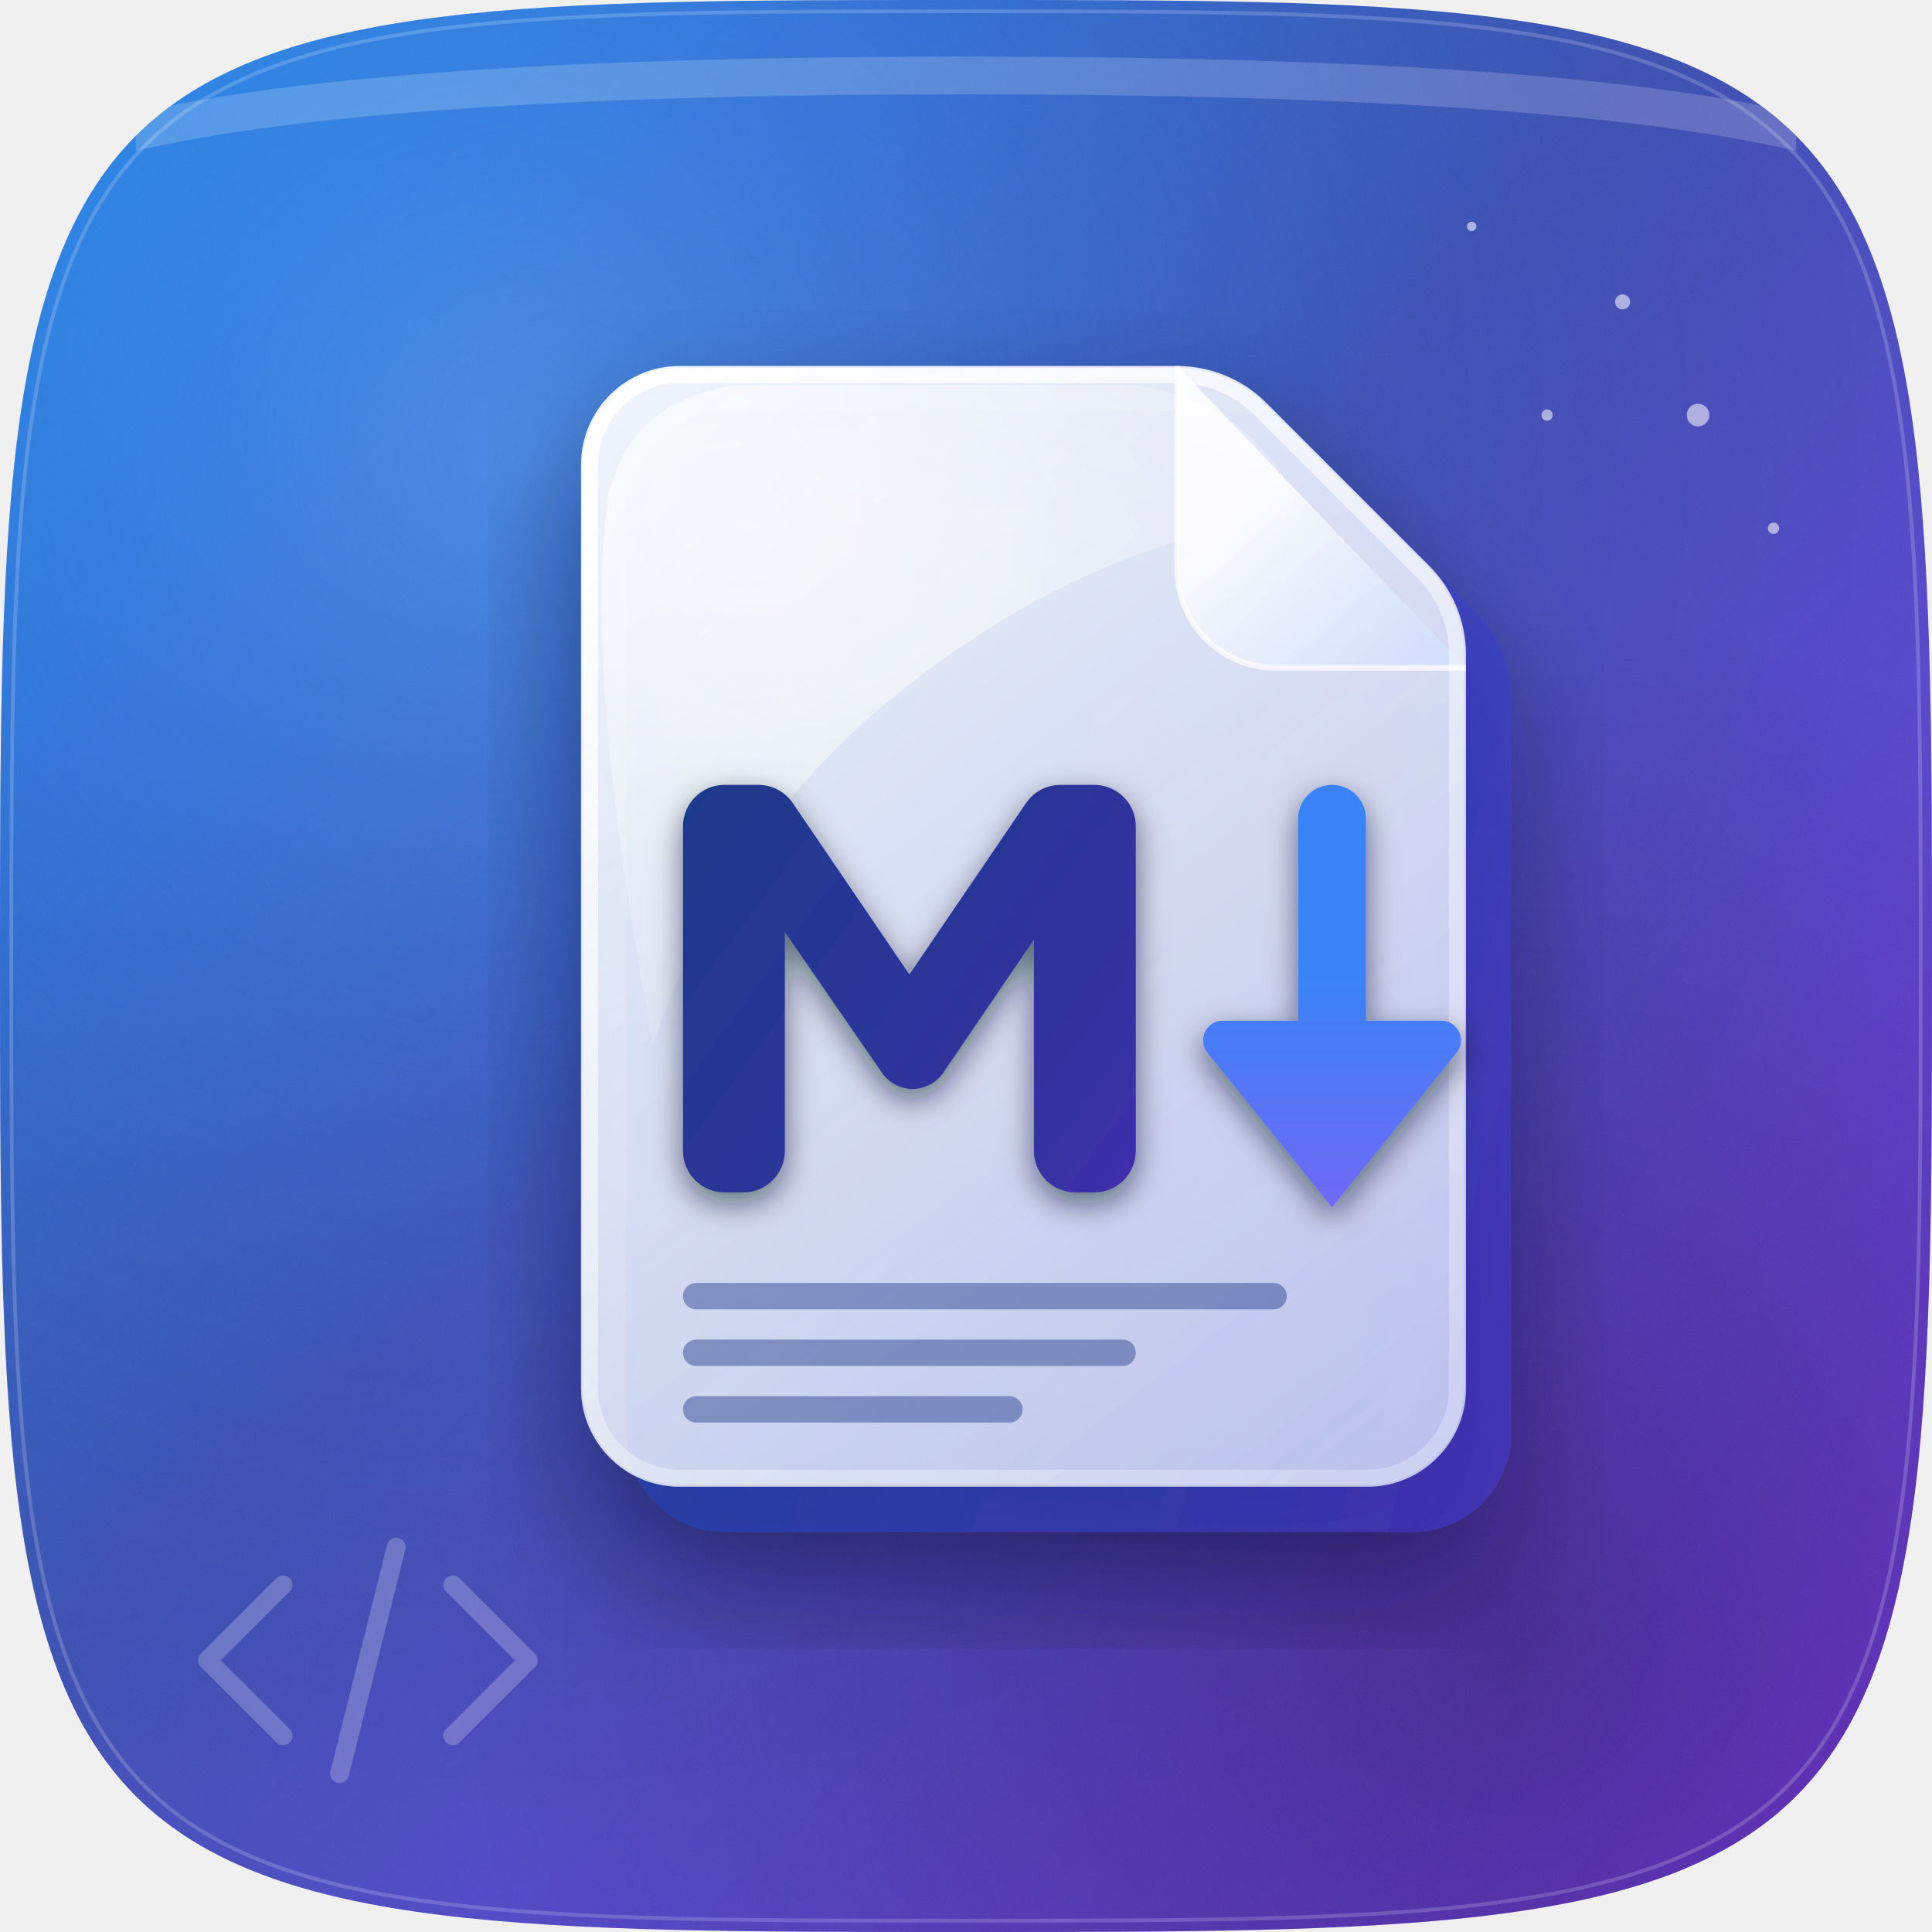
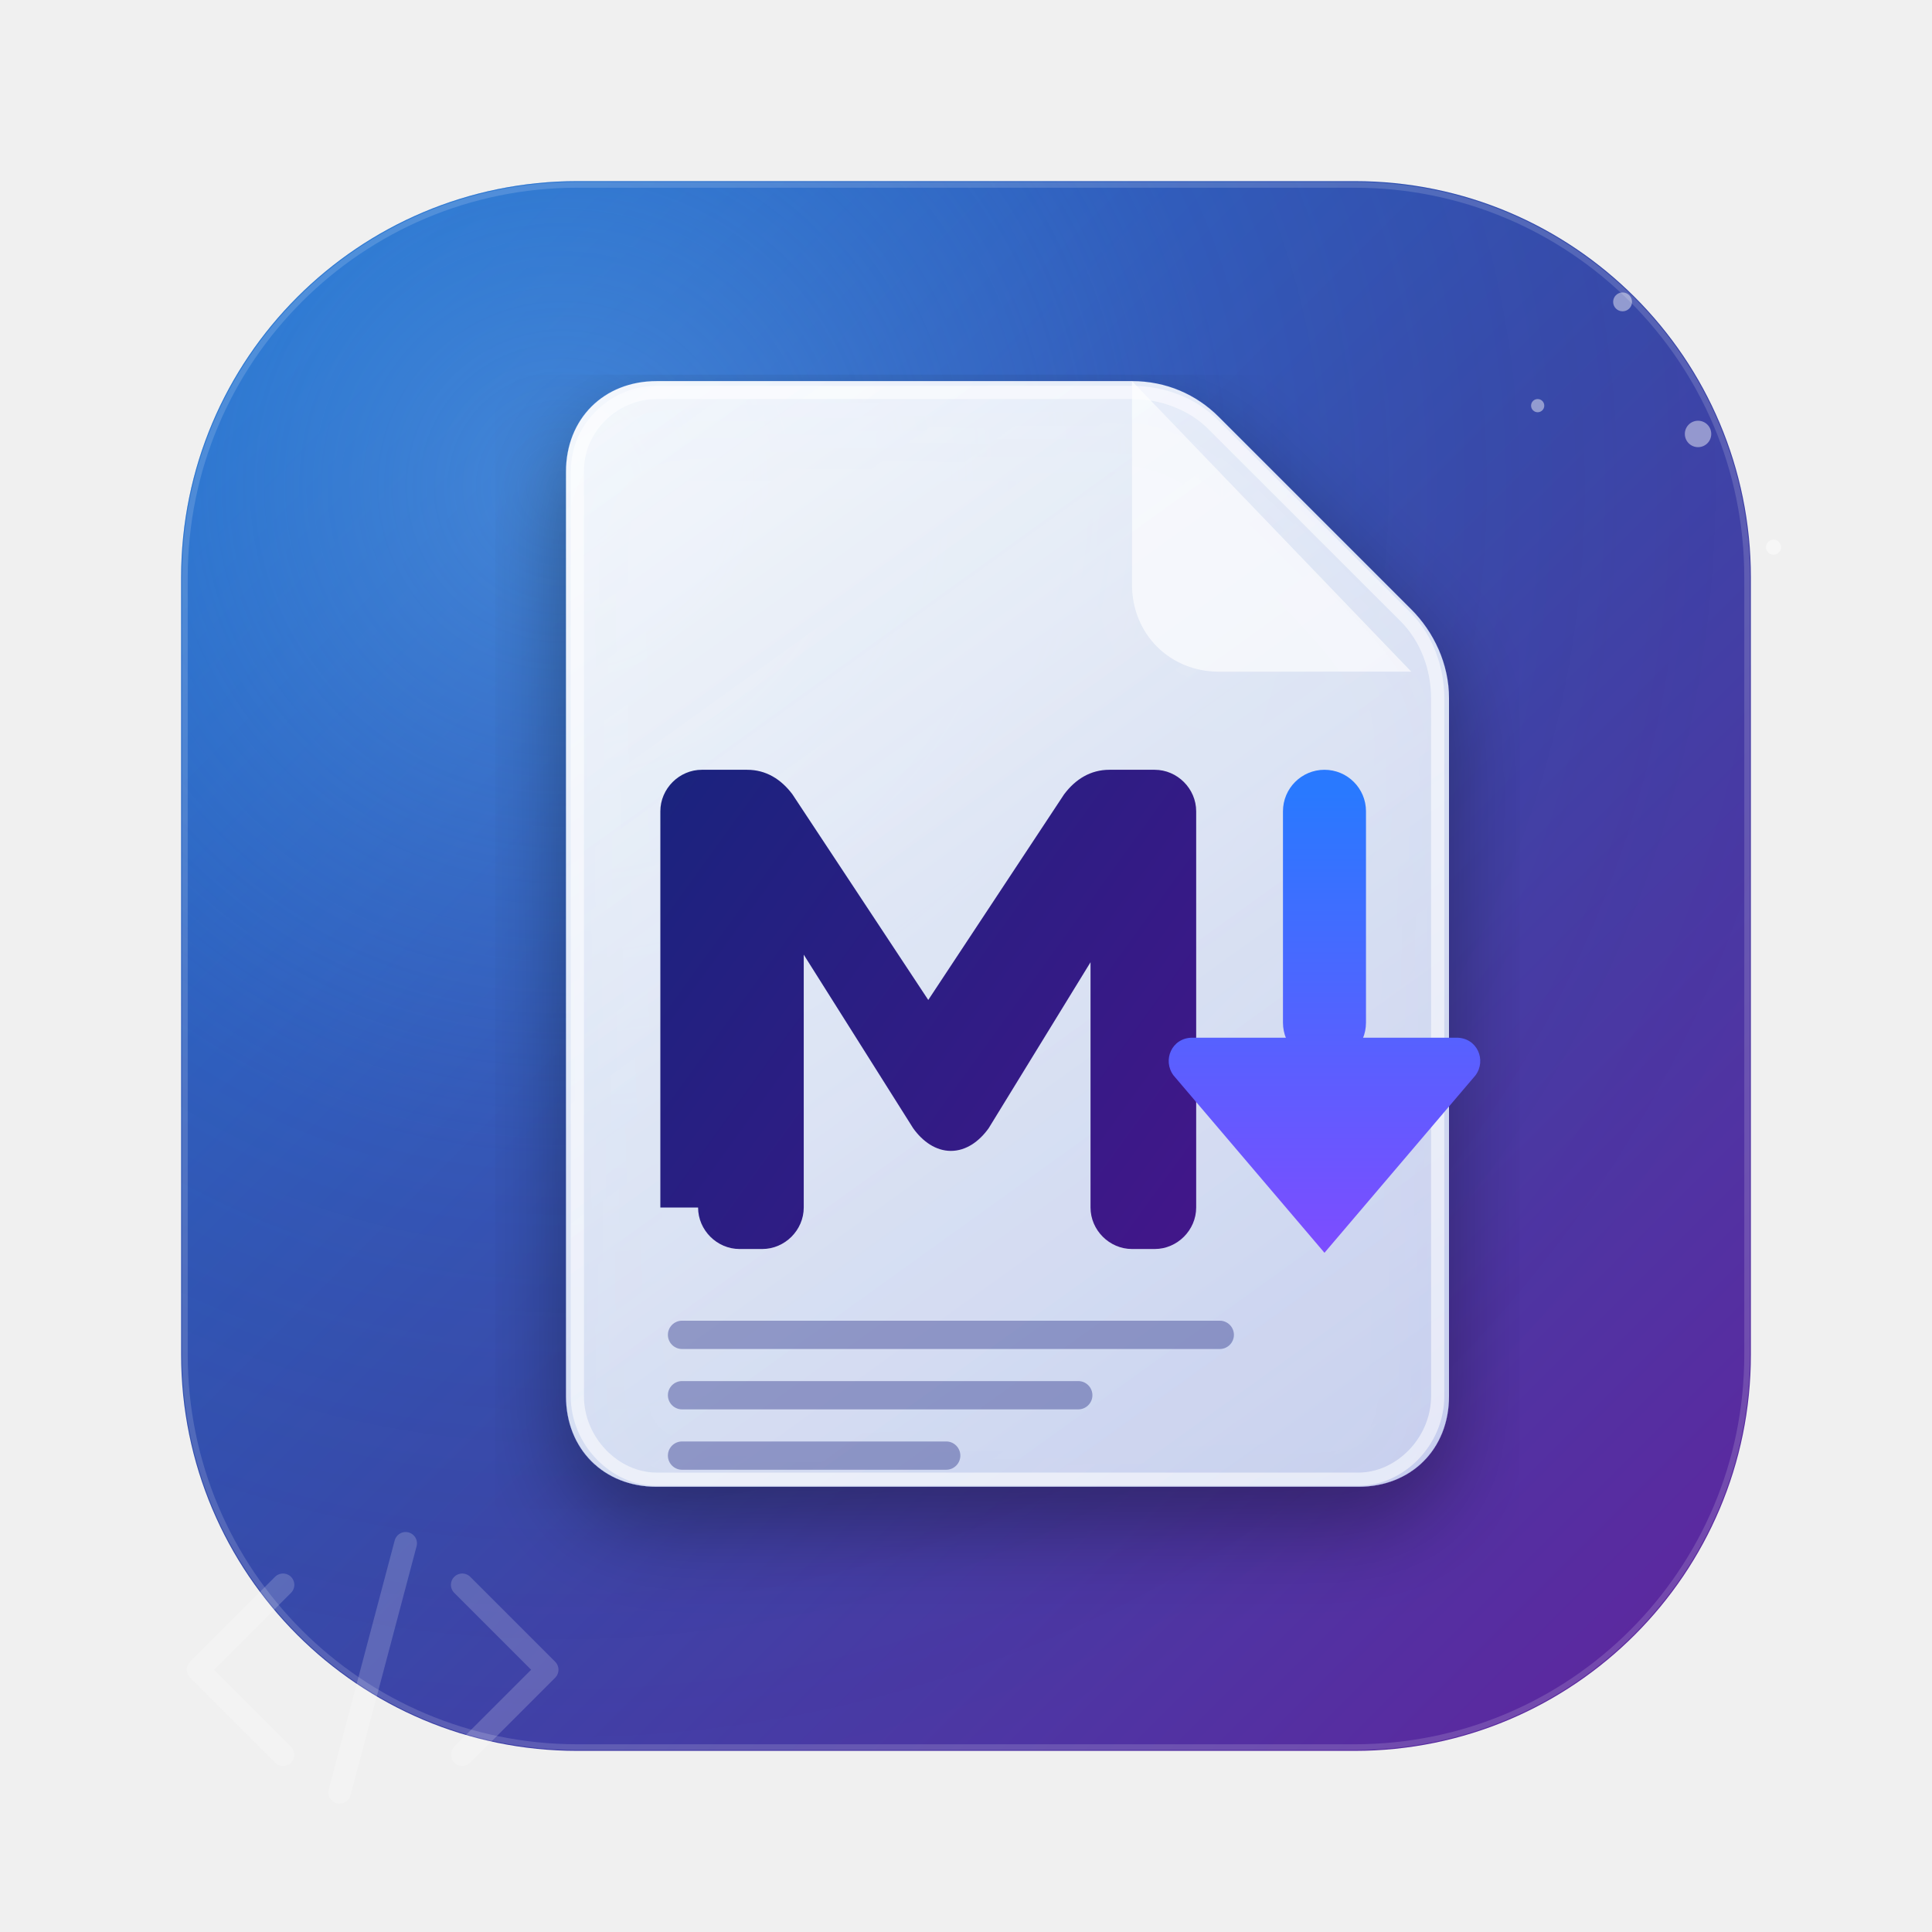
<svg xmlns="http://www.w3.org/2000/svg" width="1024" height="1024" viewBox="0 0 1024 1024" fill="none">
  <defs>
    <linearGradient id="bgBase" x1="0" y1="0" x2="1024" y2="1024" gradientUnits="userSpaceOnUse">
-       <stop offset="0" stop-color="#1E88E5" />
-       <stop offset="0.45" stop-color="#3F51B5" />
-       <stop offset="1" stop-color="#7C3AED" />
+       <stop offset="0" stop-color="#1976D2" />
+       <stop offset="0.5" stop-color="#3949AB" />
+       <stop offset="1" stop-color="#6A1B9A" />
    </linearGradient>
-     <radialGradient id="bgGlow" cx="0" cy="0" r="1" gradientUnits="userSpaceOnUse" gradientTransform="translate(280 240) scale(720)">
-       <stop offset="0" stop-color="#60A5FA" stop-opacity="0.55" />
-       <stop offset="0.55" stop-color="#3B82F6" stop-opacity="0.10" />
-       <stop offset="1" stop-color="#000000" stop-opacity="0" />
+     <radialGradient id="bgGlow" cx="0" cy="0" r="1" gradientUnits="userSpaceOnUse" gradientTransform="translate(300 260) scale(700)">
+       <stop offset="0" stop-color="#64B5F6" stop-opacity="0.45" />
+       <stop offset="0.5" stop-color="#42A5F5" stop-opacity="0.08" />
+       <stop offset="1" stop-color="#000" stop-opacity="0" />
    </radialGradient>
-     <radialGradient id="bgVignette" cx="0" cy="0" r="1" gradientUnits="userSpaceOnUse" gradientTransform="translate(800 880) scale(560)">
-       <stop offset="0" stop-color="#000000" stop-opacity="0.32" />
-       <stop offset="1" stop-color="#000000" stop-opacity="0" />
-     </radialGradient>
-     <filter id="bgNoise" x="0" y="0" width="1024" height="1024" filterUnits="userSpaceOnUse">
-       <feTurbulence type="fractalNoise" baseFrequency="0.92" numOctaves="2" stitchTiles="stitch" seed="9" />
-       <feColorMatrix values="         1 0 0 0 0         0 1 0 0 0         0 0 1 0 0         0 0 0 0.06 0" />
+     <linearGradient id="docFace" x1="300" y1="200" x2="760" y2="840" gradientUnits="userSpaceOnUse">
+       <stop offset="0" stop-color="#FFFFFF" stop-opacity="0.94" />
+       <stop offset="1" stop-color="#DCEAFF" stop-opacity="0.82" />
+     </linearGradient>
+     <linearGradient id="ink" x1="360" y1="400" x2="720" y2="660" gradientUnits="userSpaceOnUse">
+       <stop offset="0" stop-color="#1A237E" />
+       <stop offset="1" stop-color="#4A148C" />
+     </linearGradient>
+     <linearGradient id="arrow" x1="680" y1="420" x2="680" y2="660" gradientUnits="userSpaceOnUse">
+       <stop offset="0" stop-color="#2979FF" />
+       <stop offset="1" stop-color="#7C4DFF" />
+     </linearGradient>
+     <filter id="ds" x="-8%" y="-4%" width="116%" height="116%" color-interpolation-filters="sRGB">
+       <feDropShadow dx="0" dy="20" stdDeviation="24" flood-color="#000" flood-opacity="0.40" />
    </filter>
-     <filter id="docShadow" x="-10%" y="-10%" width="120%" height="120%" color-interpolation-filters="sRGB">
-       <feDropShadow dx="0" dy="32" stdDeviation="34" flood-color="#02061A" flood-opacity="0.50" />
-     </filter>
-     <filter id="inkShadow" x="-10%" y="-10%" width="120%" height="120%" color-interpolation-filters="sRGB">
-       <feDropShadow dx="0" dy="6" stdDeviation="8" flood-color="#020A20" flood-opacity="0.55" />
-     </filter>
-     <filter id="inkGlow" x="-20%" y="-20%" width="140%" height="140%" color-interpolation-filters="sRGB">
-       <feGaussianBlur stdDeviation="6" />
-       <feComponentTransfer>
-         <feFuncA type="linear" slope="0.9" />
-       </feComponentTransfer>
-       <feComposite in2="SourceGraphic" operator="in" />
-     </filter>
-     <linearGradient id="glassFace" x1="280" y1="200" x2="780" y2="860" gradientUnits="userSpaceOnUse">
-       <stop offset="0" stop-color="#FFFFFF" stop-opacity="0.92" />
-       <stop offset="0.55" stop-color="#F1F6FF" stop-opacity="0.82" />
-       <stop offset="1" stop-color="#DCE7FF" stop-opacity="0.74" />
-     </linearGradient>
-     <linearGradient id="glassEdge" x1="320" y1="820" x2="780" y2="940" gradientUnits="userSpaceOnUse">
-       <stop offset="0" stop-color="#1E40AF" stop-opacity="0.55" />
-       <stop offset="1" stop-color="#4338CA" stop-opacity="0.55" />
-     </linearGradient>
-     <linearGradient id="strokeHi" x1="320" y1="200" x2="820" y2="860" gradientUnits="userSpaceOnUse">
-       <stop offset="0" stop-color="#FFFFFF" stop-opacity="0.95" />
-       <stop offset="0.55" stop-color="#FFFFFF" stop-opacity="0.35" />
-       <stop offset="1" stop-color="#FFFFFF" stop-opacity="0.20" />
-     </linearGradient>
-     <radialGradient id="specHi" cx="0" cy="0" r="1" gradientUnits="userSpaceOnUse" gradientTransform="translate(400 280) rotate(28) scale(480 340)">
-       <stop offset="0" stop-color="#FFFFFF" stop-opacity="0.80" />
-       <stop offset="1" stop-color="#FFFFFF" stop-opacity="0" />
-     </radialGradient>
-     <linearGradient id="foldGrad" x1="690" y1="240" x2="820" y2="380" gradientUnits="userSpaceOnUse">
-       <stop offset="0" stop-color="#FFFFFF" stop-opacity="0.85" />
-       <stop offset="1" stop-color="#BFD3FF" stop-opacity="0.55" />
-     </linearGradient>
-     <linearGradient id="inkGrad" x1="370" y1="400" x2="780" y2="700" gradientUnits="userSpaceOnUse">
-       <stop offset="0" stop-color="#1E3A8A" />
-       <stop offset="0.55" stop-color="#3730A3" />
-       <stop offset="1" stop-color="#6D28D9" />
-     </linearGradient>
-     <linearGradient id="arrowGrad" x1="540" y1="520" x2="540" y2="700" gradientUnits="userSpaceOnUse">
-       <stop offset="0" stop-color="#3B82F6" />
-       <stop offset="1" stop-color="#8B5CF6" />
-     </linearGradient>
-     <clipPath id="squircleClip">
-       <path d="M512 0 C 740 0 880 0 952 72 C 1024 144 1024 284 1024 512 C 1024 740 1024 880 952 952 C 880 1024 740 1024 512 1024 C 284 1024 144 1024 72 952 C 0 880 0 740 0 512 C 0 284 0 144 72 72 C 144 0 284 0 512 0 Z" />
-     </clipPath>
  </defs>
-   <g clip-path="url(#squircleClip)">
-     <rect width="1024" height="1024" fill="url(#bgBase)" />
-     <rect width="1024" height="1024" fill="url(#bgGlow)" />
-     <rect width="1024" height="1024" fill="url(#bgVignette)" />
-     <rect width="1024" height="1024" filter="url(#bgNoise)" opacity="0.85" />
-     <g opacity="0.55" fill="#FFFFFF">
-       <circle cx="860" cy="160" r="4" />
-       <circle cx="900" cy="220" r="6" />
-       <circle cx="820" cy="220" r="3" />
-       <circle cx="940" cy="280" r="3" />
-       <circle cx="780" cy="120" r="2.5" />
-     </g>
-     <g opacity="0.22" fill="none" stroke="#FFFFFF" stroke-width="10" stroke-linecap="round" stroke-linejoin="round">
-       <polyline points="150,840 110,880 150,920" />
-       <polyline points="240,840 280,880 240,920" />
-       <line x1="210" y1="820" x2="180" y2="940" />
-     </g>
-     <g filter="url(#docShadow)">
-       <path d="M332 270C332 241.49 355.49 218 384 218H648C665.673 218 682.622 225.02 695.121 237.52L781.48 323.879C793.98 336.378 801 353.327 801 371V760C801 788.51 777.51 812 749 812H384C355.49 812 332 788.51 332 760V270Z" fill="url(#glassEdge)" />
-       <path d="M308 246C308 217.49 331.49 194 360 194H624C641.673 194 658.622 201.02 671.121 213.52L757.48 299.879C769.98 312.378 777 329.327 777 347V736C777 764.51 753.51 788 725 788H360C331.49 788 308 764.51 308 736V246Z" fill="url(#glassFace)" />
-       <path d="M322 264C330 226 358 208 392 204H590C640 204 676 234 690 274C616 280 540 316 478 366C416 414 370 482 346 554C328 454 312 346 322 264Z" fill="url(#specHi)" opacity="0.80" />
-       <path d="M624 194V302C624 330.51 647.49 354 676 354H777L624 194Z" fill="url(#foldGrad)" />
-       <path d="M624 194V302C624 330.51 647.49 354 676 354H777" fill="none" stroke="#FFFFFF" stroke-width="3" stroke-opacity="0.7" />
-       <path d="M360 199H624C640.347 199 656.026 205.494 667.586 217.054L753.946 303.414C765.506 314.974 772 330.653 772 347V736C772 761.747 750.747 783 725 783H360C334.253 783 313 761.747 313 736V246C313 220.253 334.253 199 360 199Z" fill="none" stroke="url(#strokeHi)" stroke-width="8" />
-     </g>
-     <g filter="url(#inkShadow)">
-       <path d="M362 610V438C362 425.85 371.85 416 384 416H402C409.26 416 416.05 419.59 420.13 425.59L482 516.5L543.87 425.59C547.95 419.59 554.74 416 562 416H580C592.15 416 602 425.85 602 438V610C602 622.15 592.15 632 580 632H570C557.85 632 548 622.15 548 610V498L500 568.5C496.32 573.91 490.21 577.15 483.7 577.15C477.19 577.15 471.08 573.91 467.4 568.5L416 494V610C416 622.15 406.15 632 394 632H384C371.85 632 362 622.15 362 610Z" fill="url(#inkGrad)" />
-       <g fill="url(#arrowGrad)">
-         <rect x="688" y="416" width="36" height="142" rx="18" />
-         <path d="M706 640L640 558C634.5 551.2 639.3 541 648 541H764C772.7 541 777.5 551.2 772 558L706 640Z" />
-       </g>
-     </g>
-     <g opacity="0.45">
-       <rect x="362" y="680" width="320" height="14" rx="7" fill="#1E3A8A" />
-       <rect x="362" y="710" width="240" height="14" rx="7" fill="#1E3A8A" />
-       <rect x="362" y="740" width="180" height="14" rx="7" fill="#1E3A8A" />
-     </g>
-     <path d="M72 60 Q 200 30 512 30 Q 824 30 952 60 L 952 80 Q 824 50 512 50 Q 200 50 72 80 Z" fill="#FFFFFF" opacity="0.18" />
+   <rect x="96" y="96" width="832" height="832" rx="210" ry="210" fill="url(#bgBase)" />
+   <rect x="96" y="96" width="832" height="832" rx="210" ry="210" fill="url(#bgGlow)" />
+   <g opacity="0.45" fill="#FFF">
+     <circle cx="860" cy="160" r="5" />
+     <circle cx="900" cy="230" r="7" />
+     <circle cx="815" cy="215" r="3.5" />
+     <circle cx="940" cy="290" r="4" />
  </g>
-   <path d="M512 6 C 738 6 876 6 947 77 C 1018 148 1018 286 1018 512 C 1018 738 1018 876 947 947 C 876 1018 738 1018 512 1018 C 286 1018 148 1018 77 947 C 6 876 6 738 6 512 C 6 286 6 148 77 77 C 148 6 286 6 512 6 Z" fill="none" stroke="#FFFFFF" stroke-opacity="0.18" stroke-width="2" />
+   <g opacity="0.18" fill="none" stroke="#FFF" stroke-width="12" stroke-linecap="round" stroke-linejoin="round">
+     <polyline points="150,840 105,885 150,930" />
+     <polyline points="245,840 290,885 245,930" />
+     <line x1="215" y1="818" x2="180" y2="950" />
+   </g>
+   <g filter="url(#ds)">
+     <path d="M300 250C300 222 320 202 348 202H600C618 202 634 209 646 221L748 323C760 335 768 352 768 370V740C768 768 748 788 720 788H348C320 788 300 768 300 740V250Z" fill="url(#docFace)" />
+     <path d="M600 202V310C600 336 620 356 646 356H748L600 202Z" fill="#FFFFFF" fill-opacity="0.65" />
+     <path d="M348 208H600C616 208 632 214 643 225L745 327C756 338 762 354 762 370V740C762 764 742 784 720 784H348C326 784 306 764 306 740V250C306 226 326 208 348 208Z" fill="none" stroke="#FFFFFF" stroke-width="7" stroke-opacity="0.55" />
+   </g>
+   <path d="M350 640V430C350 418 360 408 372 408H396C406 408 414 413 420 421L492 530L564 421C570 413 578 408 588 408H612C624 408 634 418 634 430V640C634 652 624 662 612 662H600C588 662 578 652 578 640V510L524 598C519 605 512 610 504 610C496 610 489 605 484 598L426 506V640C426 652 416 662 404 662H392C380 662 370 652 370 640Z" fill="url(#ink)" />
+   <g fill="url(#arrow)">
+     <rect x="680" y="408" width="44" height="156" rx="22" />
+     <path d="M702 664L622 570C616 562 621 550 632 550H772C783 550 788 562 782 570L702 664Z" />
+   </g>
+   <g opacity="0.38">
+     <rect x="354" y="700" width="300" height="15" rx="7.5" fill="#1A237E" />
+     <rect x="354" y="732" width="225" height="15" rx="7.5" fill="#1A237E" />
+     <rect x="354" y="764" width="155" height="15" rx="7.5" fill="#1A237E" />
+   </g>
+   <rect x="98" y="98" width="828" height="828" rx="208" ry="208" fill="none" stroke="#FFF" stroke-opacity="0.15" stroke-width="3" />
</svg>
